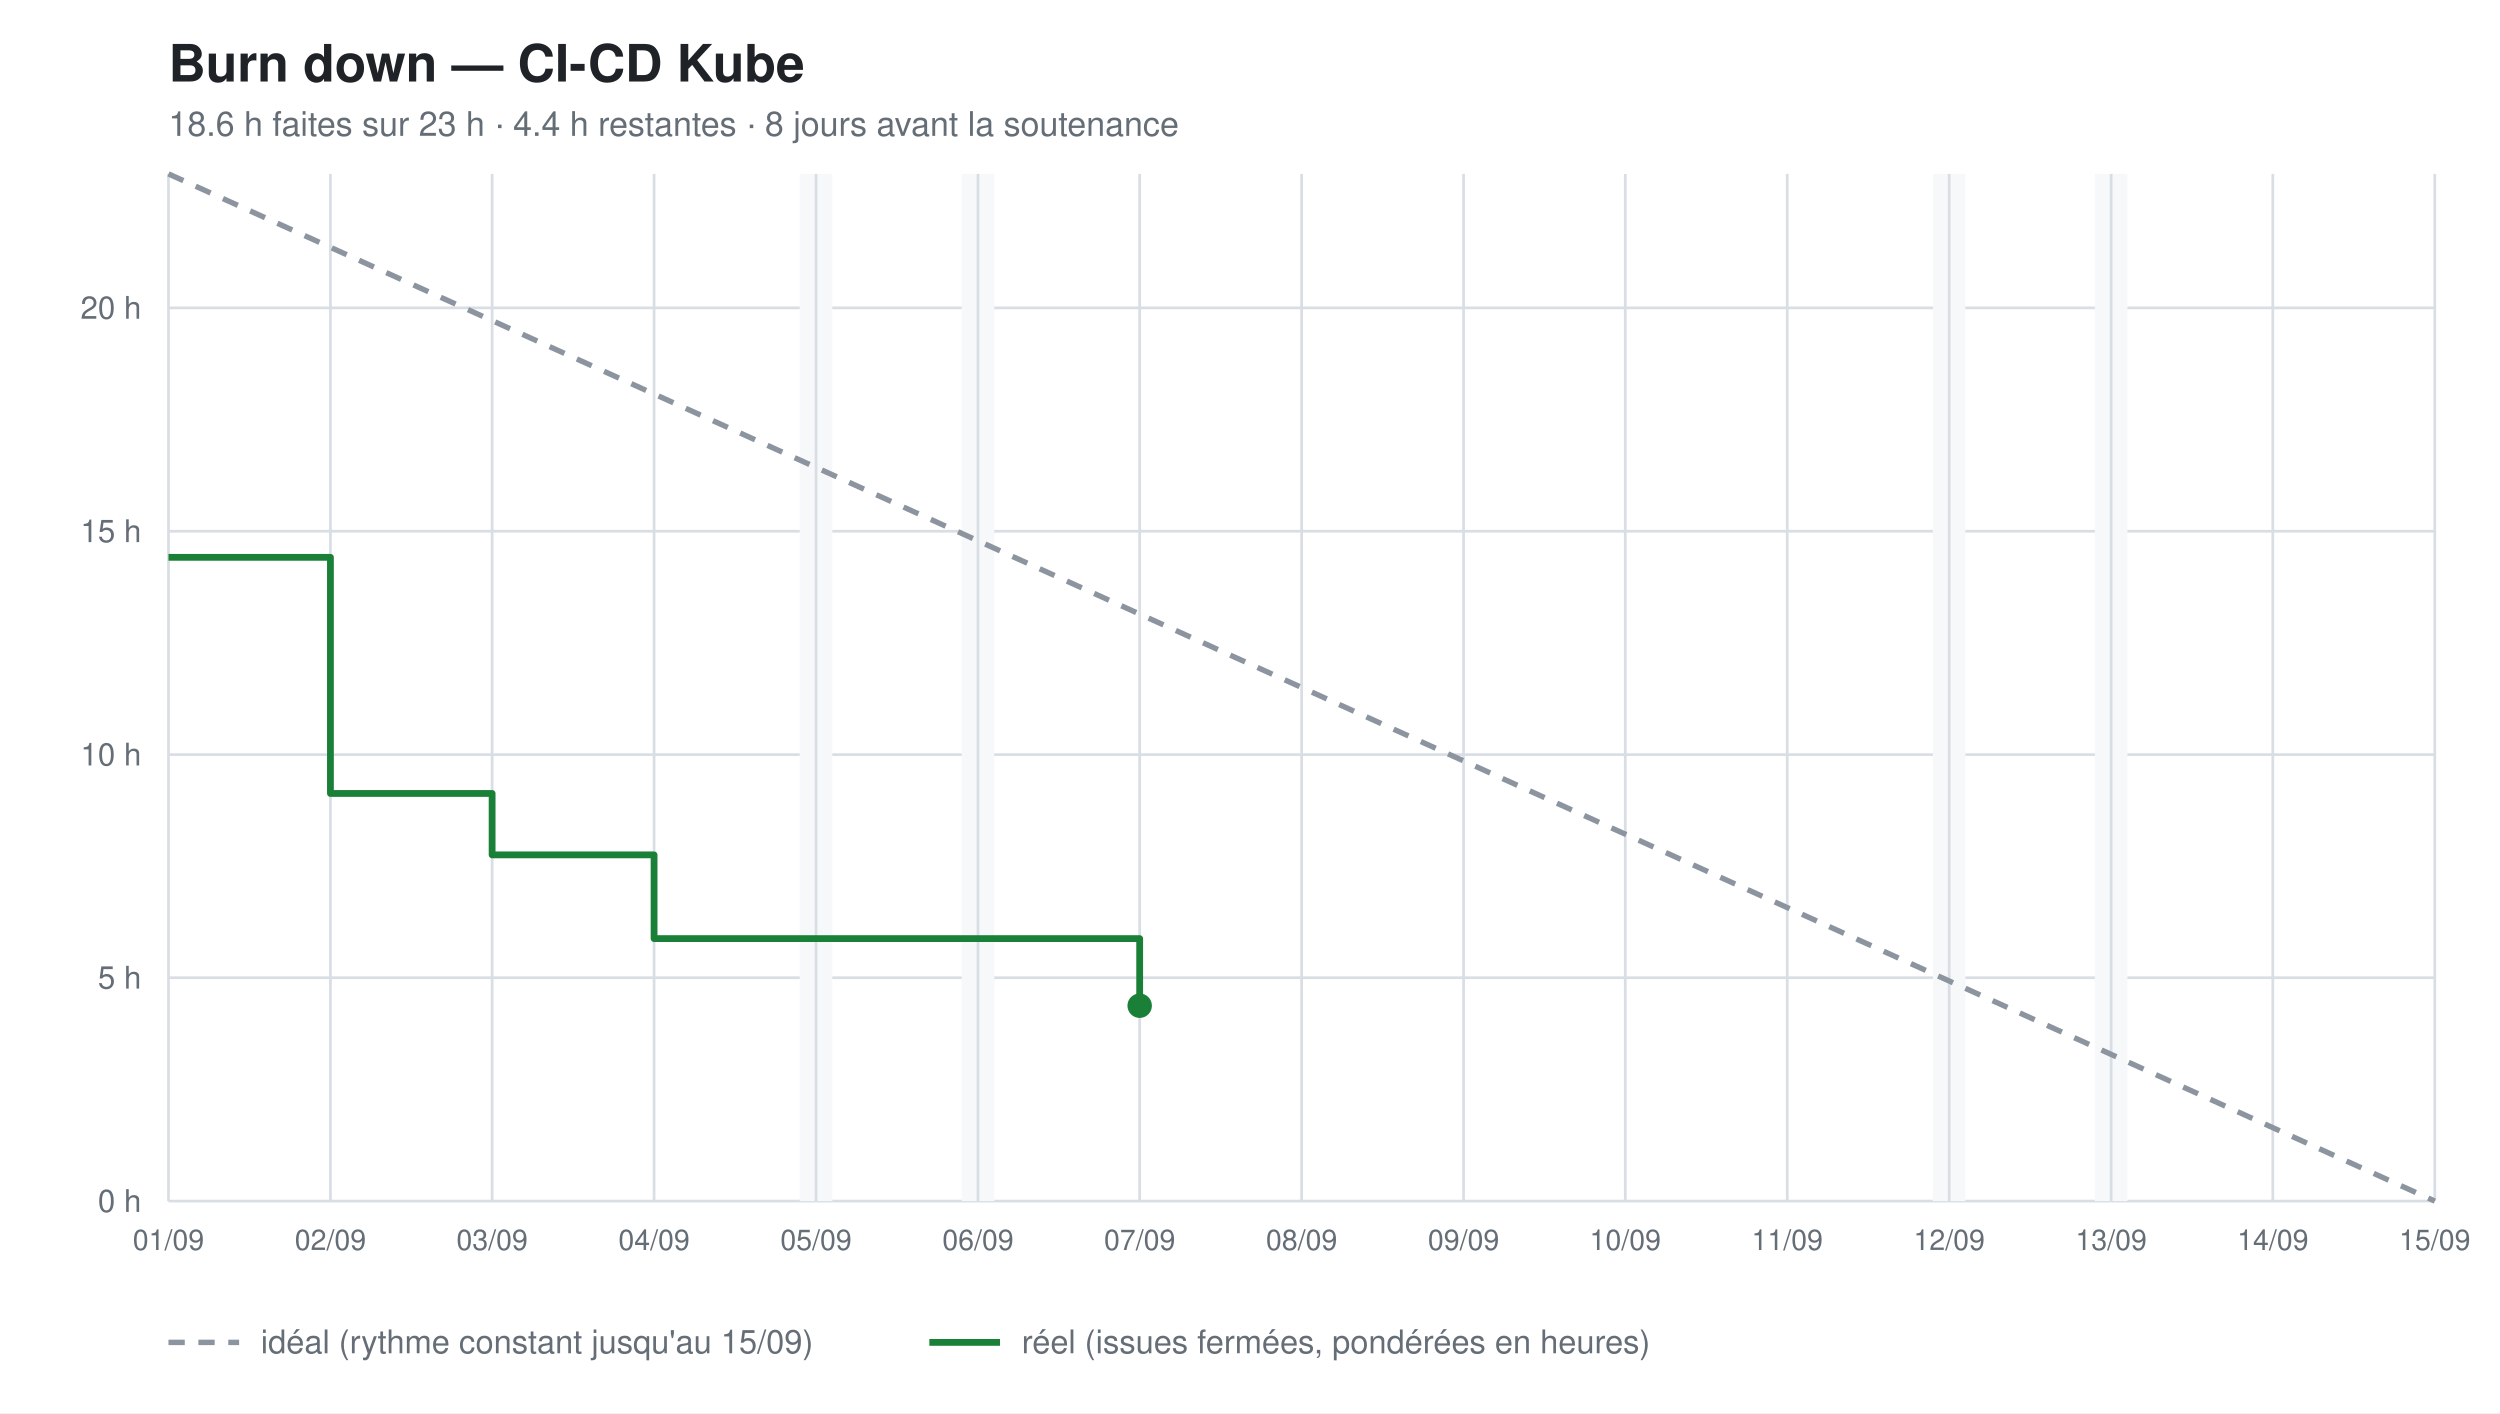
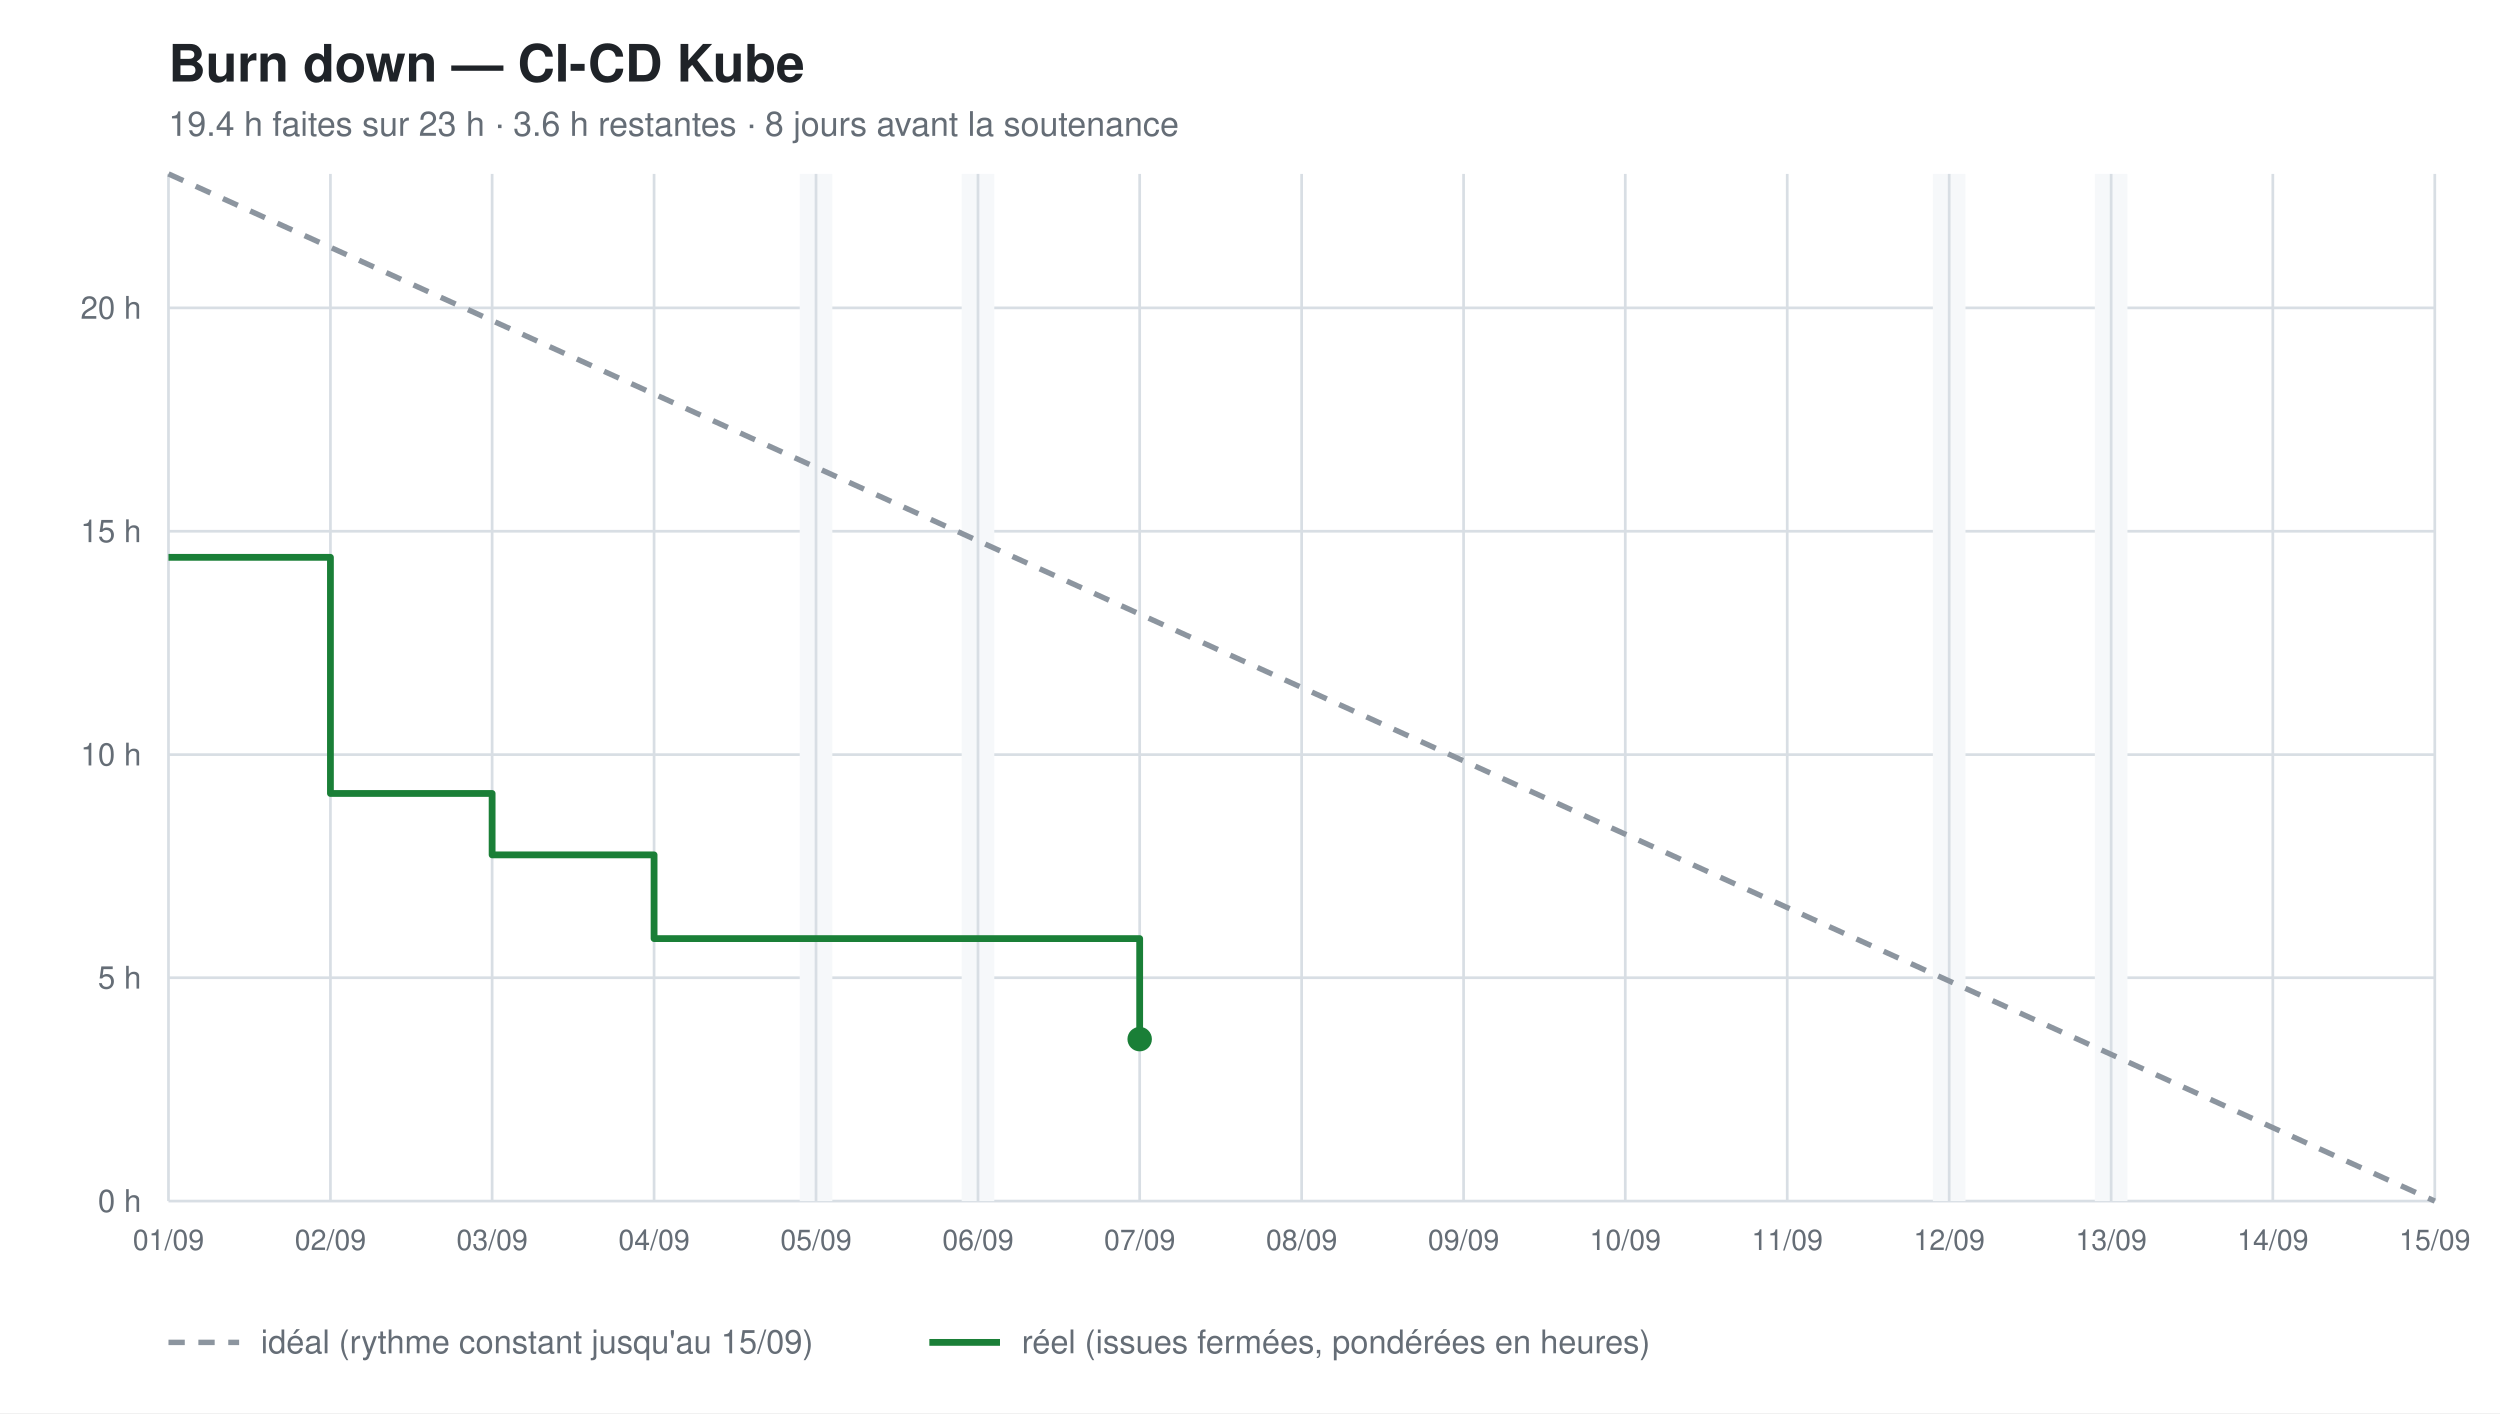
<svg xmlns="http://www.w3.org/2000/svg" width="920" height="520" viewBox="0 0 920 520" font-family="Segoe UI, Helvetica, Arial, sans-serif">
  <rect width="920" height="520" fill="#ffffff" />
  <text x="62" y="30" font-size="19" font-weight="600" fill="#1f2328">Burn down — CI-CD Kube</text>
-   <text x="62" y="50" font-size="12.5" fill="#656d76">18.6 h faites sur 23 h · 4.4 h restantes · 8 jours avant la soutenance</text>
+   <text x="62" y="50" font-size="12.5" fill="#656d76">19.4 h faites sur 23 h · 3.6 h restantes · 8 jours avant la soutenance</text>
  <line x1="62" y1="442.0" x2="896" y2="442.0" stroke="#d8dee4" stroke-width="1" />
  <text x="52" y="446.0" font-size="11.5" fill="#656d76" text-anchor="end">0 h</text>
  <line x1="62" y1="359.8" x2="896" y2="359.8" stroke="#d8dee4" stroke-width="1" />
  <text x="52" y="363.8" font-size="11.5" fill="#656d76" text-anchor="end">5 h</text>
  <line x1="62" y1="277.7" x2="896" y2="277.7" stroke="#d8dee4" stroke-width="1" />
  <text x="52" y="281.7" font-size="11.5" fill="#656d76" text-anchor="end">10 h</text>
  <line x1="62" y1="195.5" x2="896" y2="195.5" stroke="#d8dee4" stroke-width="1" />
  <text x="52" y="199.5" font-size="11.5" fill="#656d76" text-anchor="end">15 h</text>
  <line x1="62" y1="113.3" x2="896" y2="113.3" stroke="#d8dee4" stroke-width="1" />
  <text x="52" y="117.3" font-size="11.5" fill="#656d76" text-anchor="end">20 h</text>
  <line x1="62.0" y1="64" x2="62.0" y2="442" stroke="#d8dee4" stroke-width="1" />
  <text x="62.0" y="460" font-size="10.5" fill="#656d76" text-anchor="middle">01/09</text>
  <line x1="121.6" y1="64" x2="121.6" y2="442" stroke="#d8dee4" stroke-width="1" />
  <text x="121.6" y="460" font-size="10.5" fill="#656d76" text-anchor="middle">02/09</text>
  <line x1="181.1" y1="64" x2="181.1" y2="442" stroke="#d8dee4" stroke-width="1" />
  <text x="181.1" y="460" font-size="10.5" fill="#656d76" text-anchor="middle">03/09</text>
  <line x1="240.7" y1="64" x2="240.7" y2="442" stroke="#d8dee4" stroke-width="1" />
  <text x="240.7" y="460" font-size="10.5" fill="#656d76" text-anchor="middle">04/09</text>
  <rect x="294.3" y="64" width="12" height="378" fill="#f6f8fa" />
  <line x1="300.3" y1="64" x2="300.3" y2="442" stroke="#d8dee4" stroke-width="1" />
  <text x="300.3" y="460" font-size="10.5" fill="#656d76" text-anchor="middle">05/09</text>
  <rect x="353.9" y="64" width="12" height="378" fill="#f6f8fa" />
  <line x1="359.9" y1="64" x2="359.9" y2="442" stroke="#d8dee4" stroke-width="1" />
  <text x="359.9" y="460" font-size="10.5" fill="#656d76" text-anchor="middle">06/09</text>
  <line x1="419.4" y1="64" x2="419.4" y2="442" stroke="#d8dee4" stroke-width="1" />
  <text x="419.4" y="460" font-size="10.5" fill="#656d76" text-anchor="middle">07/09</text>
  <line x1="479.0" y1="64" x2="479.0" y2="442" stroke="#d8dee4" stroke-width="1" />
  <text x="479.0" y="460" font-size="10.5" fill="#656d76" text-anchor="middle">08/09</text>
  <line x1="538.6" y1="64" x2="538.6" y2="442" stroke="#d8dee4" stroke-width="1" />
  <text x="538.6" y="460" font-size="10.5" fill="#656d76" text-anchor="middle">09/09</text>
  <line x1="598.1" y1="64" x2="598.1" y2="442" stroke="#d8dee4" stroke-width="1" />
  <text x="598.1" y="460" font-size="10.5" fill="#656d76" text-anchor="middle">10/09</text>
  <line x1="657.7" y1="64" x2="657.7" y2="442" stroke="#d8dee4" stroke-width="1" />
  <text x="657.7" y="460" font-size="10.5" fill="#656d76" text-anchor="middle">11/09</text>
  <rect x="711.3" y="64" width="12" height="378" fill="#f6f8fa" />
  <line x1="717.3" y1="64" x2="717.3" y2="442" stroke="#d8dee4" stroke-width="1" />
  <text x="717.3" y="460" font-size="10.5" fill="#656d76" text-anchor="middle">12/09</text>
  <rect x="770.9" y="64" width="12" height="378" fill="#f6f8fa" />
  <line x1="776.9" y1="64" x2="776.9" y2="442" stroke="#d8dee4" stroke-width="1" />
  <text x="776.9" y="460" font-size="10.5" fill="#656d76" text-anchor="middle">13/09</text>
  <line x1="836.4" y1="64" x2="836.4" y2="442" stroke="#d8dee4" stroke-width="1" />
  <text x="836.4" y="460" font-size="10.5" fill="#656d76" text-anchor="middle">14/09</text>
  <line x1="896.0" y1="64" x2="896.0" y2="442" stroke="#d8dee4" stroke-width="1" />
  <text x="896.0" y="460" font-size="10.5" fill="#656d76" text-anchor="middle">15/09</text>
  <line x1="62.0" y1="64.0" x2="896.0" y2="442.0" stroke="#8c959f" stroke-width="2" stroke-dasharray="6 5" />
-   <polyline points="62.0,205.1 121.6,205.1 121.6,292.0 181.1,292.0 181.1,314.6 240.7,314.6 240.7,345.4 300.3,345.4 300.3,345.4 359.9,345.4 359.9,345.4 419.4,345.4 419.4,370.1" fill="none" stroke="#1a7f37" stroke-width="2.5" stroke-linejoin="round" />
-   <circle cx="419.4" cy="370.1" r="4.5" fill="#1a7f37" />
+   <polyline points="62.0,205.1 121.6,205.1 121.6,292.0 181.1,292.0 181.1,314.6 240.7,314.6 240.7,345.4 300.3,345.4 300.3,345.4 359.9,345.4 359.9,345.4 419.4,345.4 419.4,382.4" fill="none" stroke="#1a7f37" stroke-width="2.5" stroke-linejoin="round" />
+   <circle cx="419.4" cy="382.4" r="4.5" fill="#1a7f37" />
  <line x1="62" y1="494" x2="88" y2="494" stroke="#8c959f" stroke-width="2" stroke-dasharray="6 5" />
  <text x="96" y="498" font-size="12" fill="#656d76">idéal (rythme constant jusqu'au 15/09)</text>
  <line x1="342" y1="494" x2="368" y2="494" stroke="#1a7f37" stroke-width="2.5" />
  <text x="376" y="498" font-size="12" fill="#656d76">réel (issues fermées, pondérées en heures)</text>
</svg>
